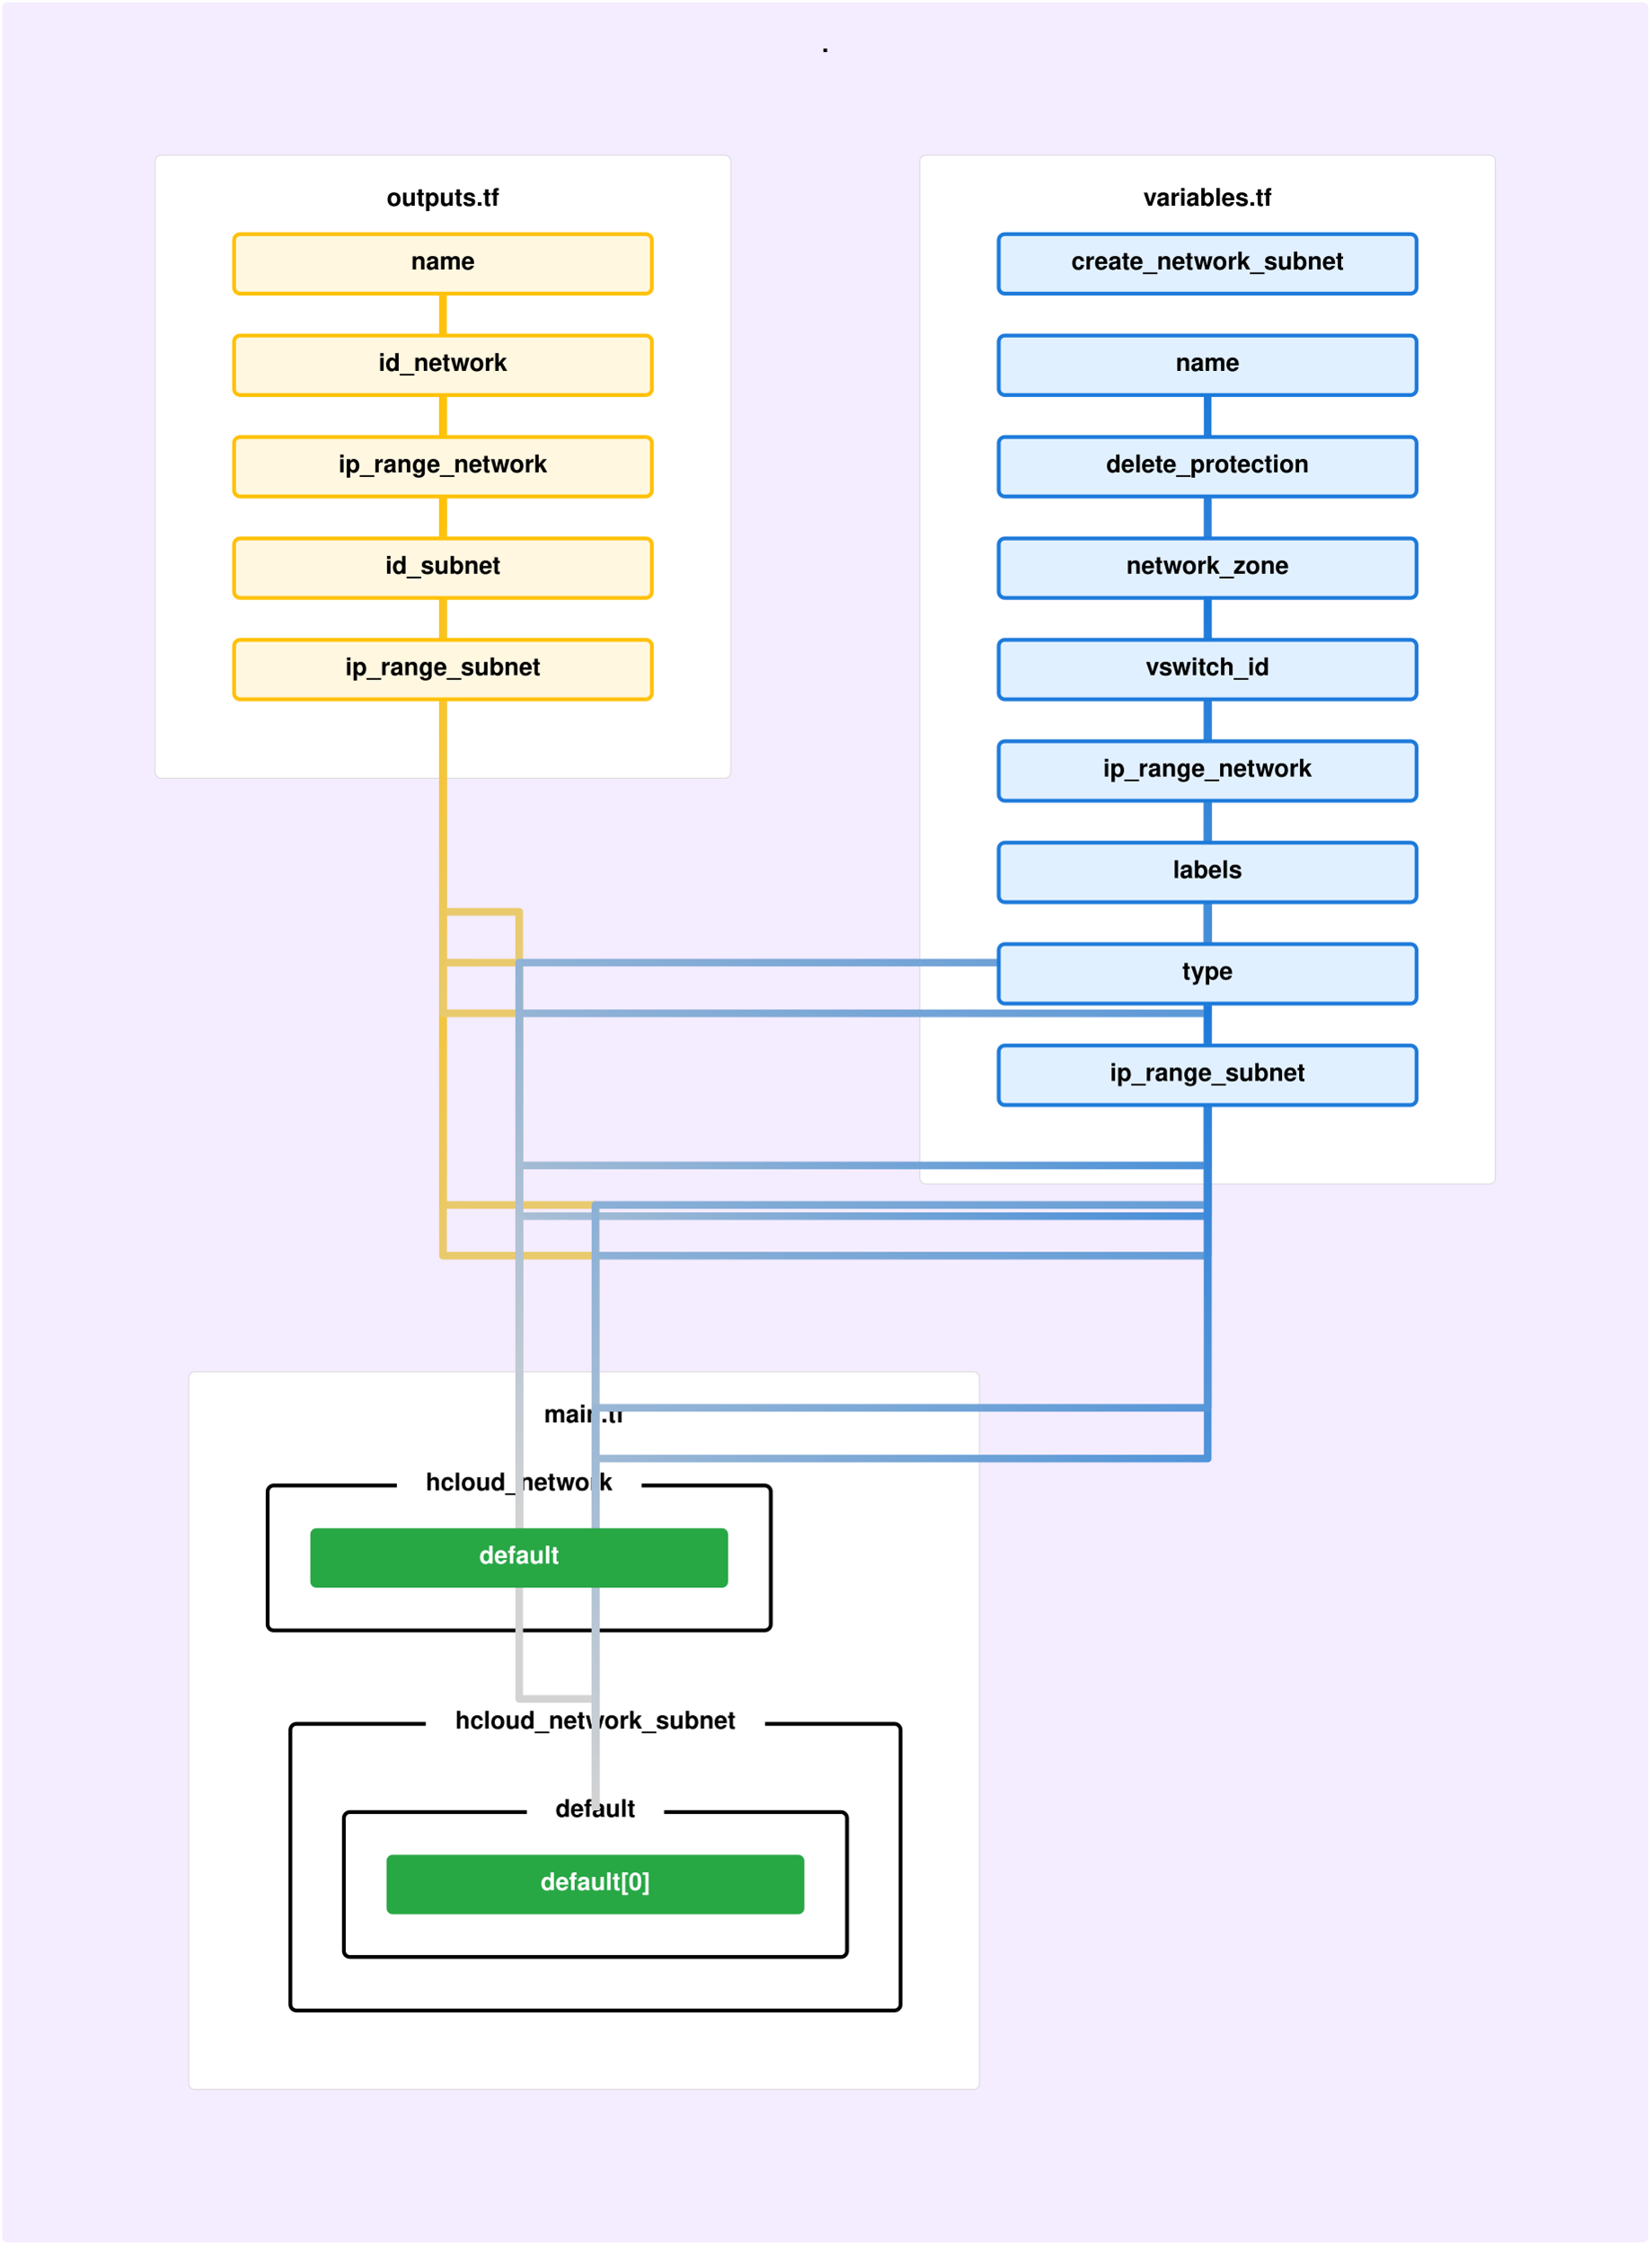
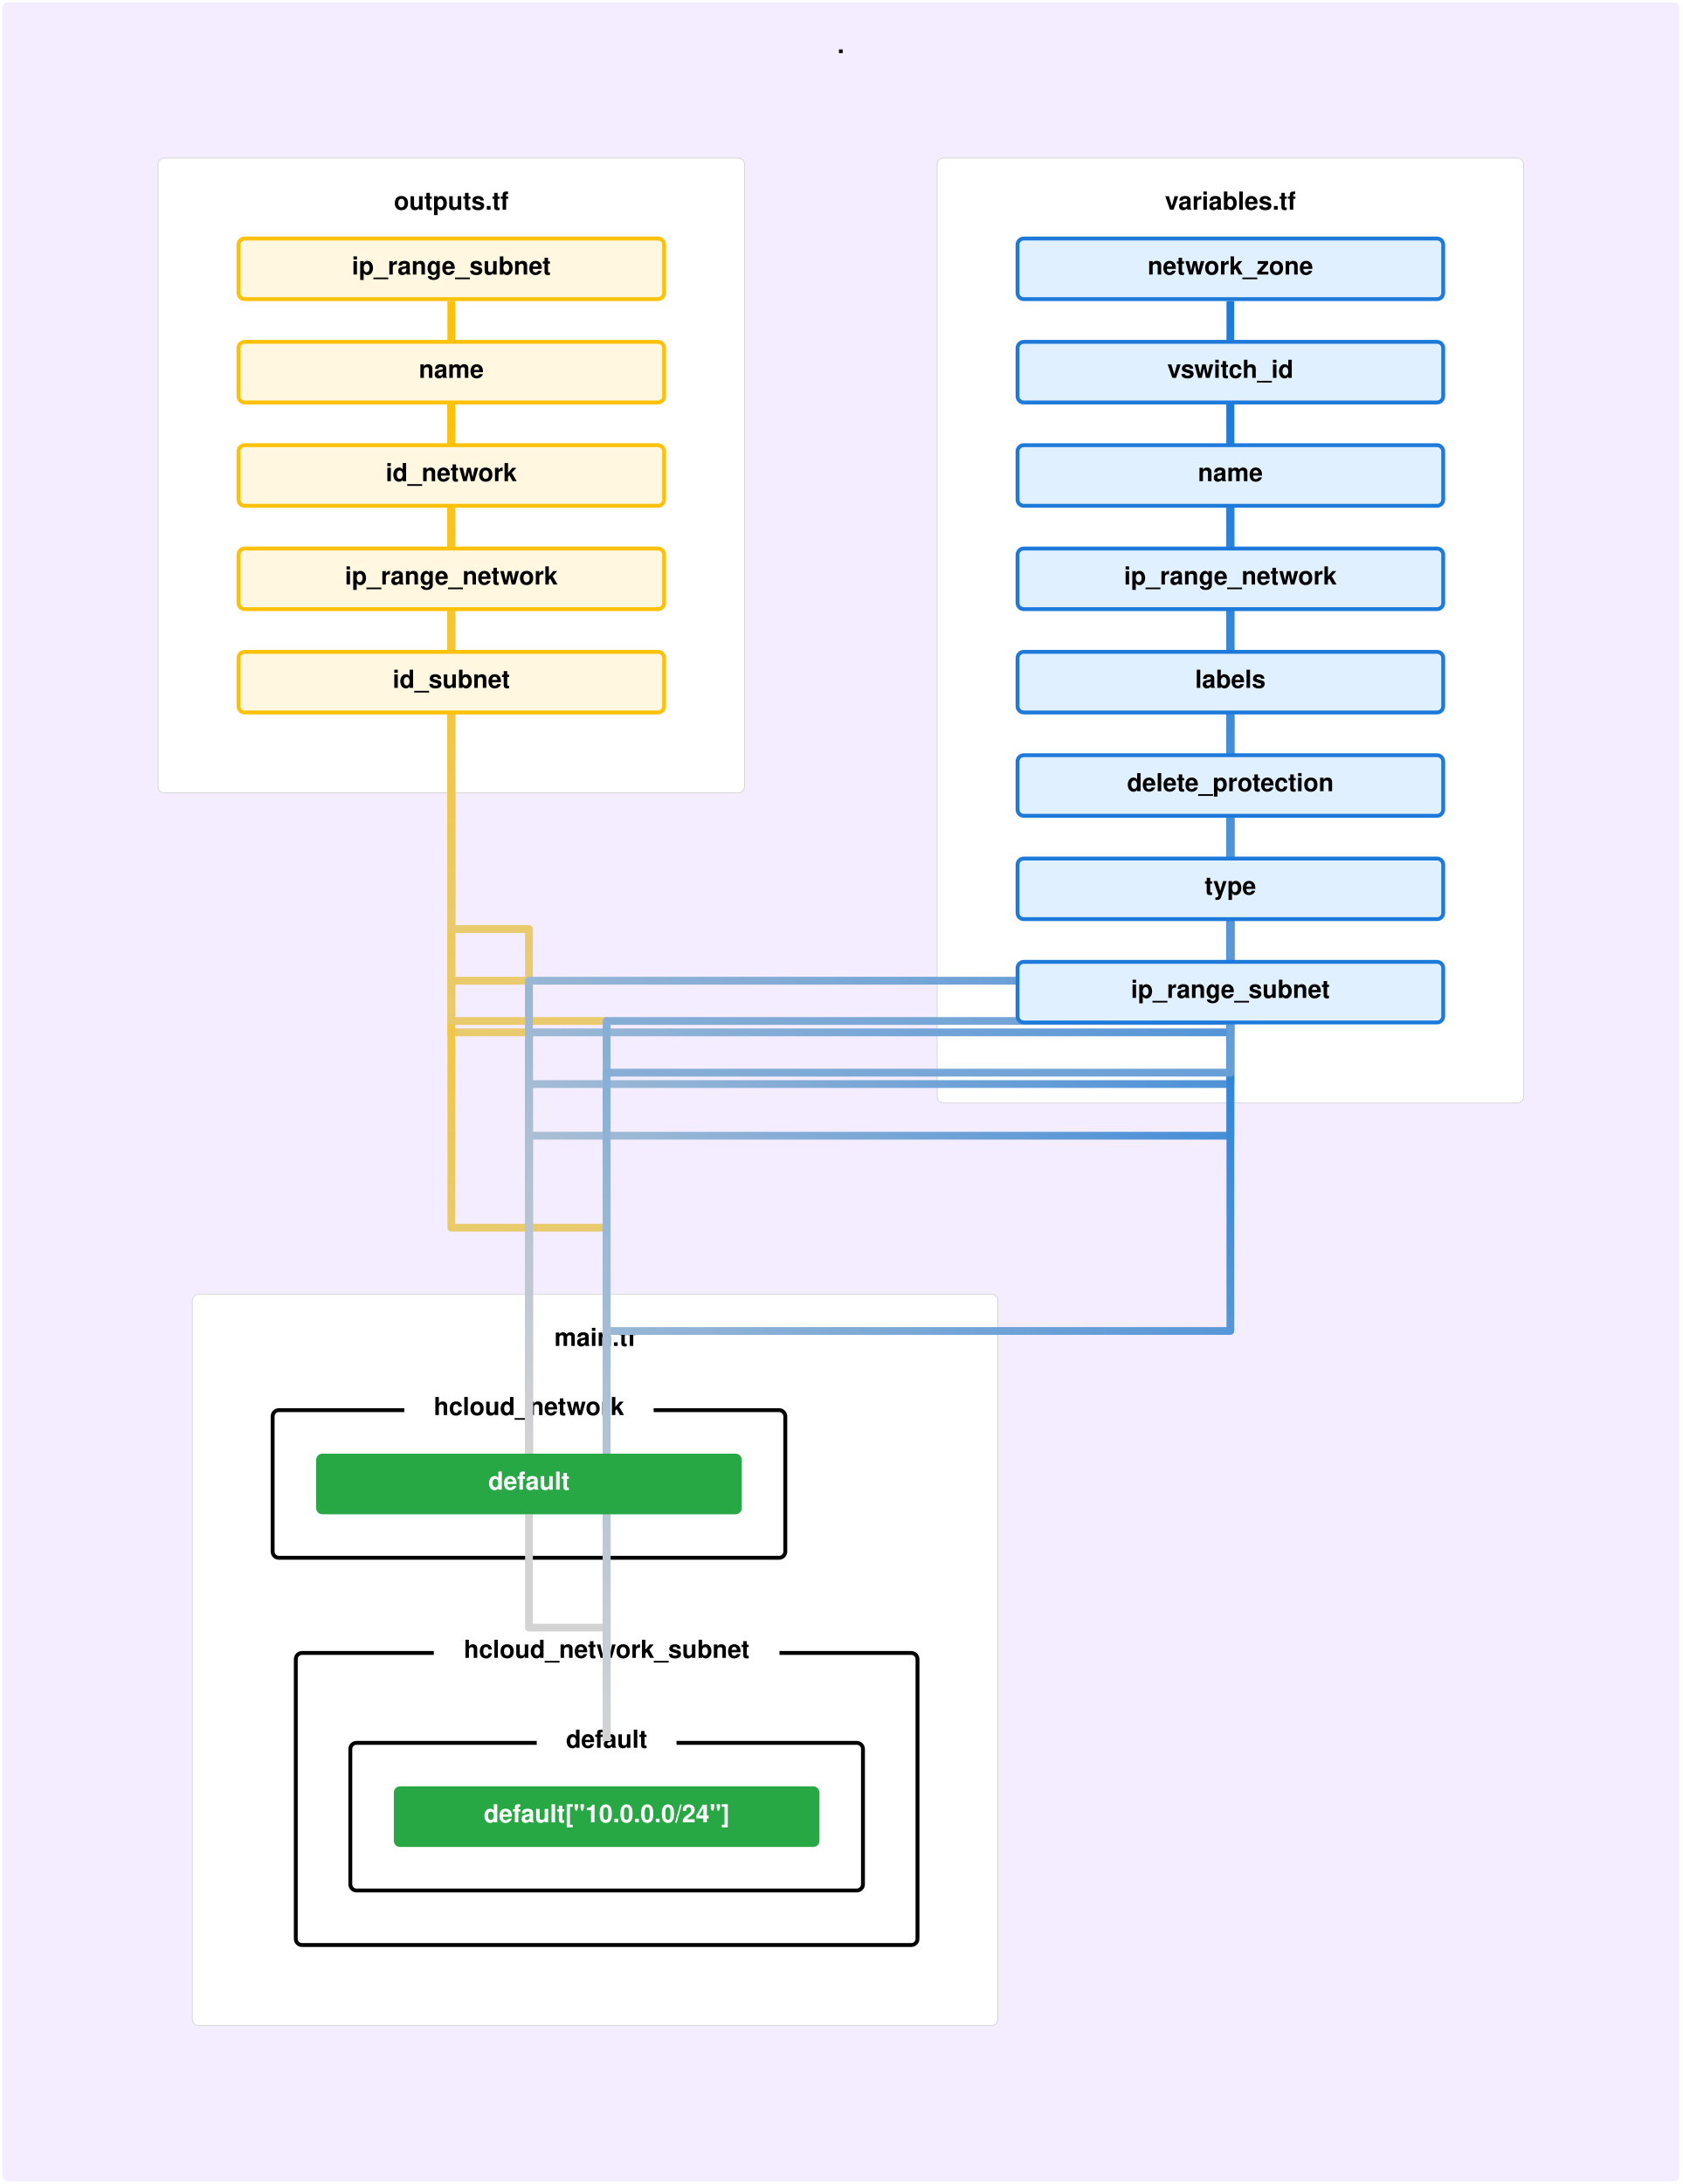
- <svg xmlns="http://www.w3.org/2000/svg" version="1.1" width="216.6" height="294.4">
+ <svg xmlns="http://www.w3.org/2000/svg" version="1.1" width="216.6" height="281.1">
  <defs>
-     <linearGradient id="SNTkONrxZTza" x1="300px" x2="500px" y1="740.5px" y2="2327.7px" gradientUnits="userSpaceOnUse">
+     <linearGradient id="mLSJMhkbdcww" x1="300px" x2="400px" y1="607.5px" y2="1825px" gradientUnits="userSpaceOnUse">
      <stop offset="0" stop-color="rgb(255,193,7)" stop-opacity="1" />
      <stop offset="1" stop-color="rgb(211,211,211)" stop-opacity="1" />
    </linearGradient>
-     <linearGradient id="pGBepCXPafhv" x1="300px" x2="500px" y1="873.5px" y2="2327.7px" gradientUnits="userSpaceOnUse">
+     <linearGradient id="oLOvmorlypgg" x1="300px" x2="400px" y1="740.5px" y2="1825px" gradientUnits="userSpaceOnUse">
      <stop offset="0" stop-color="rgb(255,193,7)" stop-opacity="1" />
      <stop offset="1" stop-color="rgb(211,211,211)" stop-opacity="1" />
    </linearGradient>
-     <linearGradient id="hGPIsWrfVboP" x1="300px" x2="400px" y1="341.5px" y2="1958px" gradientUnits="userSpaceOnUse">
+     <linearGradient id="DCPTMtdRTyLa" x1="300px" x2="500px" y1="873.5px" y2="2194.7px" gradientUnits="userSpaceOnUse">
      <stop offset="0" stop-color="rgb(255,193,7)" stop-opacity="1" />
      <stop offset="1" stop-color="rgb(211,211,211)" stop-opacity="1" />
    </linearGradient>
-     <linearGradient id="uFJiKRJTUOOb" x1="300px" x2="400px" y1="474.5px" y2="1958px" gradientUnits="userSpaceOnUse">
+     <linearGradient id="SlhpJakomhyT" x1="300px" x2="500px" y1="341.5px" y2="2194.7px" gradientUnits="userSpaceOnUse">
      <stop offset="0" stop-color="rgb(255,193,7)" stop-opacity="1" />
      <stop offset="1" stop-color="rgb(211,211,211)" stop-opacity="1" />
    </linearGradient>
-     <linearGradient id="PkBMQmIwsdoQ" x1="300px" x2="400px" y1="607.5px" y2="1958px" gradientUnits="userSpaceOnUse">
+     <linearGradient id="aTAQuDlPVEhk" x1="300px" x2="400px" y1="474.5px" y2="1825px" gradientUnits="userSpaceOnUse">
      <stop offset="0" stop-color="rgb(255,193,7)" stop-opacity="1" />
      <stop offset="1" stop-color="rgb(211,211,211)" stop-opacity="1" />
    </linearGradient>
-     <linearGradient id="QtwJTxoMdlAn" x1="400px" x2="1303px" y1="1958px" y2="607.5px" gradientUnits="userSpaceOnUse">
+     <linearGradient id="TArkNrLTQCve" x1="400px" x2="1303px" y1="1825px" y2="1006.5px" gradientUnits="userSpaceOnUse">
      <stop offset="0" stop-color="rgb(211,211,211)" stop-opacity="1" />
      <stop offset="1" stop-color="rgb(29,122,218)" stop-opacity="1" />
    </linearGradient>
-     <linearGradient id="eupyclbakTRv" x1="400px" x2="1303px" y1="1958px" y2="1006.5px" gradientUnits="userSpaceOnUse">
+     <linearGradient id="HifPALJJitJl" x1="400px" x2="1303px" y1="1825px" y2="740.5px" gradientUnits="userSpaceOnUse">
      <stop offset="0" stop-color="rgb(211,211,211)" stop-opacity="1" />
      <stop offset="1" stop-color="rgb(29,122,218)" stop-opacity="1" />
    </linearGradient>
-     <linearGradient id="ZavcFOKKnSyb" x1="400px" x2="1303px" y1="1958px" y2="1139.5px" gradientUnits="userSpaceOnUse">
+     <linearGradient id="FqiacoOyGEgO" x1="400px" x2="1303px" y1="1825px" y2="873.5px" gradientUnits="userSpaceOnUse">
      <stop offset="0" stop-color="rgb(211,211,211)" stop-opacity="1" />
      <stop offset="1" stop-color="rgb(29,122,218)" stop-opacity="1" />
    </linearGradient>
-     <linearGradient id="NymRGMsNdSao" x1="400px" x2="1303px" y1="1958px" y2="474.5px" gradientUnits="userSpaceOnUse">
+     <linearGradient id="zGnFKEWitfxO" x1="400px" x2="1303px" y1="1825px" y2="607.5px" gradientUnits="userSpaceOnUse">
      <stop offset="0" stop-color="rgb(211,211,211)" stop-opacity="1" />
      <stop offset="1" stop-color="rgb(29,122,218)" stop-opacity="1" />
    </linearGradient>
-     <linearGradient id="npWQyzTMkROI" x1="500px" x2="1303px" y1="2327.7px" y2="873.5px" gradientUnits="userSpaceOnUse">
+     <linearGradient id="PTKFMFfWzgGS" x1="500px" x2="400px" y1="2194.7px" y2="1903px" gradientUnits="userSpaceOnUse">
+       <stop offset="0" stop-color="rgb(211,211,211)" stop-opacity="1" />
+       <stop offset="1" stop-color="rgb(211,211,211)" stop-opacity="1" />
+     </linearGradient>
+     <linearGradient id="XldUchdNlqhq" x1="500px" x2="1303px" y1="2194.7px" y2="341.5px" gradientUnits="userSpaceOnUse">
      <stop offset="0" stop-color="rgb(211,211,211)" stop-opacity="1" />
      <stop offset="1" stop-color="rgb(29,122,218)" stop-opacity="1" />
    </linearGradient>
-     <linearGradient id="fhLwdqGuTMWm" x1="500px" x2="1303px" y1="2327.7px" y2="1405.5px" gradientUnits="userSpaceOnUse">
+     <linearGradient id="tZHZxODAiRzR" x1="500px" x2="1303px" y1="2194.7px" y2="1139.5px" gradientUnits="userSpaceOnUse">
      <stop offset="0" stop-color="rgb(211,211,211)" stop-opacity="1" />
      <stop offset="1" stop-color="rgb(29,122,218)" stop-opacity="1" />
    </linearGradient>
-     <linearGradient id="qaQkkkwvPyhw" x1="500px" x2="400px" y1="2327.7px" y2="2036px" gradientUnits="userSpaceOnUse">
-       <stop offset="0" stop-color="rgb(211,211,211)" stop-opacity="1" />
-       <stop offset="1" stop-color="rgb(211,211,211)" stop-opacity="1" />
-     </linearGradient>
-     <linearGradient id="CPwlcBTUgDGf" x1="500px" x2="1303px" y1="2327.7px" y2="740.5px" gradientUnits="userSpaceOnUse">
-       <stop offset="0" stop-color="rgb(211,211,211)" stop-opacity="1" />
-       <stop offset="1" stop-color="rgb(29,122,218)" stop-opacity="1" />
-     </linearGradient>
-     <linearGradient id="AiSKhnGxgzor" x1="500px" x2="1303px" y1="2327.7px" y2="1272.5px" gradientUnits="userSpaceOnUse">
+     <linearGradient id="iIOLmnulQWNK" x1="500px" x2="1303px" y1="2194.7px" y2="474.5px" gradientUnits="userSpaceOnUse">
      <stop offset="0" stop-color="rgb(211,211,211)" stop-opacity="1" />
      <stop offset="1" stop-color="rgb(29,122,218)" stop-opacity="1" />
    </linearGradient>
  </defs>
  <g transform="translate(28.1,4.6) scale(0.1,0.1)">
-     <path fill="rgb(244,236,255)" stroke="rgb(255,255,255)" paint-order="fill stroke markers" d=" M 801.5 -44 L 1874 -44 L 1874 -44 A 8 8 0 0 1 1882 -36 L 1882 2887.4 L 1882 2887.4 A 8 8 0 0 1 1874 2895.4 L -271 2895.4 L -271 2895.4 A 8 8 0 0 1 -279 2887.4 L -279 -36 L -279 -36 A 8 8 0 0 1 -271 -44 L 801.5 -44 Z" fill-opacity="1" stroke-opacity="1" stroke-miterlimit="10" stroke-width="2" />
+     <path fill="rgb(244,236,255)" stroke="rgb(255,255,255)" paint-order="fill stroke markers" d=" M 801.5 -44 L 1874 -44 L 1874 -44 A 8 8 0 0 1 1882 -36 L 1882 2754.4 L 1882 2754.4 A 8 8 0 0 1 1874 2762.4 L -271 2762.4 L -271 2762.4 A 8 8 0 0 1 -279 2754.4 L -279 -36 L -279 -36 A 8 8 0 0 1 -271 -44 L 801.5 -44 Z" fill-opacity="1" stroke-opacity="1" stroke-miterlimit="10" stroke-width="2" />
    <text fill="rgb(0,0,0)" stroke="none" font-family="Avenir, Helvetica, Arial, sans-serif" font-size="32px" font-style="normal" font-weight="bold" text-decoration="normal" x="801.5" y="31" text-anchor="middle" dominant-baseline="text-after-edge" fill-opacity="1">.</text>
    <path fill="rgb(255,255,255)" stroke="rgb(211,211,211)" paint-order="fill stroke markers" d=" M 300 157.5 L 669.5 157.5 L 669.5 157.5 A 8 8 0 0 1 677.5 165.5 L 677.5 966.5 L 677.5 966.5 A 8 8 0 0 1 669.5 974.5 L -69.5 974.5 L -69.5 974.5 A 8 8 0 0 1 -77.5 966.5 L -77.5 165.5 L -77.5 165.5 A 8 8 0 0 1 -69.5 157.5 L 300 157.5 Z" fill-opacity="1" stroke-opacity="1" stroke-miterlimit="10" />
    <text fill="rgb(0,0,0)" stroke="none" font-family="Avenir, Helvetica, Arial, sans-serif" font-size="32px" font-style="normal" font-weight="bold" text-decoration="normal" x="300" y="232.5" text-anchor="middle" dominant-baseline="text-after-edge" fill-opacity="1">outputs.tf</text>
-     <path fill="rgb(255,255,255)" stroke="rgb(211,211,211)" paint-order="fill stroke markers" d=" M 1303 157.5 L 1672.5 157.5 L 1672.5 157.5 A 8 8 0 0 1 1680.5 165.5 L 1680.5 1498.5 L 1680.5 1498.5 A 8 8 0 0 1 1672.5 1506.5 L 933.5 1506.5 L 933.5 1506.5 A 8 8 0 0 1 925.5 1498.5 L 925.5 165.5 L 925.5 165.5 A 8 8 0 0 1 933.5 157.5 L 1303 157.5 Z" fill-opacity="1" stroke-opacity="1" stroke-miterlimit="10" />
+     <path fill="rgb(255,255,255)" stroke="rgb(211,211,211)" paint-order="fill stroke markers" d=" M 1303 157.5 L 1672.5 157.5 L 1672.5 157.5 A 8 8 0 0 1 1680.5 165.5 L 1680.5 1365.5 L 1680.5 1365.5 A 8 8 0 0 1 1672.5 1373.5 L 933.5 1373.5 L 933.5 1373.5 A 8 8 0 0 1 925.5 1365.5 L 925.5 165.5 L 925.5 165.5 A 8 8 0 0 1 933.5 157.5 L 1303 157.5 Z" fill-opacity="1" stroke-opacity="1" stroke-miterlimit="10" />
    <text fill="rgb(0,0,0)" stroke="none" font-family="Avenir, Helvetica, Arial, sans-serif" font-size="32px" font-style="normal" font-weight="bold" text-decoration="normal" x="1303" y="232.5" text-anchor="middle" dominant-baseline="text-after-edge" fill-opacity="1">variables.tf</text>
-     <path fill="rgb(255,255,255)" stroke="rgb(211,211,211)" paint-order="fill stroke markers" d=" M 485.1 1753 L 995.7 1753 L 995.7 1753 A 8 8 0 0 1 1003.7 1761 L 1003.7 2685.9 L 1003.7 2685.9 A 8 8 0 0 1 995.7 2693.9 L -25.5 2693.9 L -25.5 2693.9 A 8 8 0 0 1 -33.5 2685.9 L -33.5 1761 L -33.5 1761 A 8 8 0 0 1 -25.5 1753 L 485.1 1753 Z" fill-opacity="1" stroke-opacity="1" stroke-miterlimit="10" />
-     <text fill="rgb(0,0,0)" stroke="none" font-family="Avenir, Helvetica, Arial, sans-serif" font-size="32px" font-style="normal" font-weight="bold" text-decoration="normal" x="485.1" y="1828" text-anchor="middle" dominant-baseline="text-after-edge" fill-opacity="1">main.tf</text>
-     <path fill="rgb(255,255,255)" stroke="rgb(0,0,0)" paint-order="fill stroke markers" d=" M 400 1902 L 722 1902 L 722 1902 A 8 8 0 0 1 730 1910 L 730 2084 L 730 2084 A 8 8 0 0 1 722 2092 L 78 2092 L 78 2092 A 8 8 0 0 1 70 2084 L 70 1910 L 70 1910 A 8 8 0 0 1 78 1902 L 400 1902 Z" fill-opacity="1" stroke-opacity="1" stroke-miterlimit="10" stroke-width="5" />
-     <rect fill="rgb(255,255,255)" stroke="none" x="239.5" y="1853" width="321" height="96" fill-opacity="1" />
-     <text fill="rgb(0,0,0)" stroke="none" font-family="Avenir, Helvetica, Arial, sans-serif" font-size="32px" font-style="normal" font-weight="bold" text-decoration="normal" x="400" y="1917" text-anchor="middle" dominant-baseline="text-after-edge" fill-opacity="1">hcloud_network</text>
-     <path fill="rgb(255,255,255)" stroke="rgb(0,0,0)" paint-order="fill stroke markers" d=" M 500 2214.5 L 892.2 2214.5 L 892.2 2214.5 A 8 8 0 0 1 900.2 2222.5 L 900.2 2582.4 L 900.2 2582.4 A 8 8 0 0 1 892.2 2590.4 L 107.8 2590.4 L 107.8 2590.4 A 8 8 0 0 1 99.8 2582.4 L 99.8 2222.5 L 99.8 2222.5 A 8 8 0 0 1 107.8 2214.5 L 500 2214.5 Z" fill-opacity="1" stroke-opacity="1" stroke-miterlimit="10" stroke-width="5" />
-     <rect fill="rgb(255,255,255)" stroke="none" x="277.5" y="2165.5" width="445" height="96" fill-opacity="1" />
-     <text fill="rgb(0,0,0)" stroke="none" font-family="Avenir, Helvetica, Arial, sans-serif" font-size="32px" font-style="normal" font-weight="bold" text-decoration="normal" x="500" y="2229.5" text-anchor="middle" dominant-baseline="text-after-edge" fill-opacity="1">hcloud_network_subnet</text>
-     <path fill="rgb(255,255,255)" stroke="rgb(0,0,0)" paint-order="fill stroke markers" d=" M 500 2330.2 L 822 2330.2 L 822 2330.2 A 8 8 0 0 1 830 2338.2 L 830 2512.2 L 830 2512.2 A 8 8 0 0 1 822 2520.2 L 178 2520.2 L 178 2520.2 A 8 8 0 0 1 170 2512.2 L 170 2338.2 L 170 2338.2 A 8 8 0 0 1 178 2330.2 L 500 2330.2 Z" fill-opacity="1" stroke-opacity="1" stroke-miterlimit="10" stroke-width="5" />
-     <rect fill="rgb(255,255,255)" stroke="none" x="410" y="2281.2" width="180" height="96" fill-opacity="1" />
-     <text fill="rgb(0,0,0)" stroke="none" font-family="Avenir, Helvetica, Arial, sans-serif" font-size="32px" font-style="normal" font-weight="bold" text-decoration="normal" x="500" y="2345.2" text-anchor="middle" dominant-baseline="text-after-edge" fill-opacity="1">default</text>
-     <path fill="none" stroke="url(#SNTkONrxZTza)" paint-order="fill stroke markers" d=" M 300 740.5 L 300 1534.1 L 500 1534.1 L 500 2327.7" stroke-linejoin="round" stroke-miterlimit="10" stroke-width="10" />
-     <path fill="none" stroke="url(#pGBepCXPafhv)" paint-order="fill stroke markers" d=" M 300 873.5 L 300 1600.6 L 500 1600.6 L 500 2327.7" stroke-linejoin="round" stroke-miterlimit="10" stroke-width="10" />
-     <path fill="none" stroke="url(#hGPIsWrfVboP)" paint-order="fill stroke markers" d=" M 300 341.5 L 300 1149.75 L 400 1149.75 L 400 1958" stroke-linejoin="round" stroke-miterlimit="10" stroke-width="10" />
-     <path fill="none" stroke="url(#uFJiKRJTUOOb)" paint-order="fill stroke markers" d=" M 300 474.5 L 300 1216.25 L 400 1216.25 L 400 1958" stroke-linejoin="round" stroke-miterlimit="10" stroke-width="10" />
-     <path fill="none" stroke="url(#PkBMQmIwsdoQ)" paint-order="fill stroke markers" d=" M 300 607.5 L 300 1282.75 L 400 1282.75 L 400 1958" stroke-linejoin="round" stroke-miterlimit="10" stroke-width="10" />
-     <path fill="none" stroke="url(#QtwJTxoMdlAn)" paint-order="fill stroke markers" d=" M 400 1958 L 400 1282.75 L 1303 1282.75 L 1303 607.5" stroke-linejoin="round" stroke-miterlimit="10" stroke-width="10" />
-     <path fill="none" stroke="url(#eupyclbakTRv)" paint-order="fill stroke markers" d=" M 400 1958 L 400 1482.25 L 1303 1482.25 L 1303 1006.5" stroke-linejoin="round" stroke-miterlimit="10" stroke-width="10" />
-     <path fill="none" stroke="url(#ZavcFOKKnSyb)" paint-order="fill stroke markers" d=" M 400 1958 L 400 1548.75 L 1303 1548.75 L 1303 1139.5" stroke-linejoin="round" stroke-miterlimit="10" stroke-width="10" />
-     <path fill="none" stroke="url(#NymRGMsNdSao)" paint-order="fill stroke markers" d=" M 400 1958 L 400 1216.25 L 1303 1216.25 L 1303 474.5" stroke-linejoin="round" stroke-miterlimit="10" stroke-width="10" />
-     <path fill="none" stroke="url(#npWQyzTMkROI)" paint-order="fill stroke markers" d=" M 500 2327.7 L 500 1600.6 L 1303 1600.6 L 1303 873.5" stroke-linejoin="round" stroke-miterlimit="10" stroke-width="10" />
-     <path fill="none" stroke="url(#fhLwdqGuTMWm)" paint-order="fill stroke markers" d=" M 500 2327.7 L 500 1866.6 L 1303 1866.6 L 1303 1405.5" stroke-linejoin="round" stroke-miterlimit="10" stroke-width="10" />
-     <path fill="none" stroke="url(#qaQkkkwvPyhw)" paint-order="fill stroke markers" d=" M 500 2327.7 L 500 2181.85 L 400 2181.85 L 400 2036" stroke-linejoin="round" stroke-miterlimit="10" stroke-width="10" />
-     <path fill="none" stroke="url(#CPwlcBTUgDGf)" paint-order="fill stroke markers" d=" M 500 2327.7 L 500 1534.1 L 1303 1534.1 L 1303 740.5" stroke-linejoin="round" stroke-miterlimit="10" stroke-width="10" />
-     <path fill="none" stroke="url(#AiSKhnGxgzor)" paint-order="fill stroke markers" d=" M 500 2327.7 L 500 1800.1 L 1303 1800.1 L 1303 1272.5" stroke-linejoin="round" stroke-miterlimit="10" stroke-width="10" />
+     <path fill="rgb(255,255,255)" stroke="rgb(211,211,211)" paint-order="fill stroke markers" d=" M 485.1 1620 L 995.7 1620 L 995.7 1620 A 8 8 0 0 1 1003.7 1628 L 1003.7 2552.9 L 1003.7 2552.9 A 8 8 0 0 1 995.7 2560.9 L -25.5 2560.9 L -25.5 2560.9 A 8 8 0 0 1 -33.5 2552.9 L -33.5 1628 L -33.5 1628 A 8 8 0 0 1 -25.5 1620 L 485.1 1620 Z" fill-opacity="1" stroke-opacity="1" stroke-miterlimit="10" />
+     <text fill="rgb(0,0,0)" stroke="none" font-family="Avenir, Helvetica, Arial, sans-serif" font-size="32px" font-style="normal" font-weight="bold" text-decoration="normal" x="485.1" y="1695" text-anchor="middle" dominant-baseline="text-after-edge" fill-opacity="1">main.tf</text>
+     <path fill="rgb(255,255,255)" stroke="rgb(0,0,0)" paint-order="fill stroke markers" d=" M 400 1769 L 722 1769 L 722 1769 A 8 8 0 0 1 730 1777 L 730 1951 L 730 1951 A 8 8 0 0 1 722 1959 L 78 1959 L 78 1959 A 8 8 0 0 1 70 1951 L 70 1777 L 70 1777 A 8 8 0 0 1 78 1769 L 400 1769 Z" fill-opacity="1" stroke-opacity="1" stroke-miterlimit="10" stroke-width="5" />
+     <rect fill="rgb(255,255,255)" stroke="none" x="239.5" y="1720" width="321" height="96" fill-opacity="1" />
+     <text fill="rgb(0,0,0)" stroke="none" font-family="Avenir, Helvetica, Arial, sans-serif" font-size="32px" font-style="normal" font-weight="bold" text-decoration="normal" x="400" y="1784" text-anchor="middle" dominant-baseline="text-after-edge" fill-opacity="1">hcloud_network</text>
+     <path fill="rgb(255,255,255)" stroke="rgb(0,0,0)" paint-order="fill stroke markers" d=" M 500 2081.5 L 892.2 2081.5 L 892.2 2081.5 A 8 8 0 0 1 900.2 2089.5 L 900.2 2449.4 L 900.2 2449.4 A 8 8 0 0 1 892.2 2457.4 L 107.8 2457.4 L 107.8 2457.4 A 8 8 0 0 1 99.8 2449.4 L 99.8 2089.5 L 99.8 2089.5 A 8 8 0 0 1 107.8 2081.5 L 500 2081.5 Z" fill-opacity="1" stroke-opacity="1" stroke-miterlimit="10" stroke-width="5" />
+     <rect fill="rgb(255,255,255)" stroke="none" x="277.5" y="2032.5" width="445" height="96" fill-opacity="1" />
+     <text fill="rgb(0,0,0)" stroke="none" font-family="Avenir, Helvetica, Arial, sans-serif" font-size="32px" font-style="normal" font-weight="bold" text-decoration="normal" x="500" y="2096.5" text-anchor="middle" dominant-baseline="text-after-edge" fill-opacity="1">hcloud_network_subnet</text>
+     <path fill="rgb(255,255,255)" stroke="rgb(0,0,0)" paint-order="fill stroke markers" d=" M 500 2197.2 L 822 2197.2 L 822 2197.2 A 8 8 0 0 1 830 2205.2 L 830 2379.2 L 830 2379.2 A 8 8 0 0 1 822 2387.2 L 178 2387.2 L 178 2387.2 A 8 8 0 0 1 170 2379.2 L 170 2205.2 L 170 2205.2 A 8 8 0 0 1 178 2197.2 L 500 2197.2 Z" fill-opacity="1" stroke-opacity="1" stroke-miterlimit="10" stroke-width="5" />
+     <rect fill="rgb(255,255,255)" stroke="none" x="410" y="2148.2" width="180" height="96" fill-opacity="1" />
+     <text fill="rgb(0,0,0)" stroke="none" font-family="Avenir, Helvetica, Arial, sans-serif" font-size="32px" font-style="normal" font-weight="bold" text-decoration="normal" x="500" y="2212.2" text-anchor="middle" dominant-baseline="text-after-edge" fill-opacity="1">default</text>
+     <path fill="none" stroke="url(#mLSJMhkbdcww)" paint-order="fill stroke markers" d=" M 300 607.5 L 300 1216.25 L 400 1216.25 L 400 1825" stroke-linejoin="round" stroke-miterlimit="10" stroke-width="10" />
+     <path fill="none" stroke="url(#oLOvmorlypgg)" paint-order="fill stroke markers" d=" M 300 740.5 L 300 1282.75 L 400 1282.75 L 400 1825" stroke-linejoin="round" stroke-miterlimit="10" stroke-width="10" />
+     <path fill="none" stroke="url(#DCPTMtdRTyLa)" paint-order="fill stroke markers" d=" M 300 873.5 L 300 1534.1 L 500 1534.1 L 500 2194.7" stroke-linejoin="round" stroke-miterlimit="10" stroke-width="10" />
+     <path fill="none" stroke="url(#SlhpJakomhyT)" paint-order="fill stroke markers" d=" M 300 341.5 L 300 1268.1 L 500 1268.1 L 500 2194.7" stroke-linejoin="round" stroke-miterlimit="10" stroke-width="10" />
+     <path fill="none" stroke="url(#aTAQuDlPVEhk)" paint-order="fill stroke markers" d=" M 300 474.5 L 300 1149.75 L 400 1149.75 L 400 1825" stroke-linejoin="round" stroke-miterlimit="10" stroke-width="10" />
+     <path fill="none" stroke="url(#TArkNrLTQCve)" paint-order="fill stroke markers" d=" M 400 1825 L 400 1415.75 L 1303 1415.75 L 1303 1006.5" stroke-linejoin="round" stroke-miterlimit="10" stroke-width="10" />
+     <path fill="none" stroke="url(#HifPALJJitJl)" paint-order="fill stroke markers" d=" M 400 1825 L 400 1282.75 L 1303 1282.75 L 1303 740.5" stroke-linejoin="round" stroke-miterlimit="10" stroke-width="10" />
+     <path fill="none" stroke="url(#FqiacoOyGEgO)" paint-order="fill stroke markers" d=" M 400 1825 L 400 1349.25 L 1303 1349.25 L 1303 873.5" stroke-linejoin="round" stroke-miterlimit="10" stroke-width="10" />
+     <path fill="none" stroke="url(#zGnFKEWitfxO)" paint-order="fill stroke markers" d=" M 400 1825 L 400 1216.25 L 1303 1216.25 L 1303 607.5" stroke-linejoin="round" stroke-miterlimit="10" stroke-width="10" />
+     <path fill="none" stroke="url(#PTKFMFfWzgGS)" paint-order="fill stroke markers" d=" M 500 2194.7 L 500 2048.85 L 400 2048.85 L 400 1903" stroke-linejoin="round" stroke-miterlimit="10" stroke-width="10" />
+     <path fill="none" stroke="url(#XldUchdNlqhq)" paint-order="fill stroke markers" d=" M 500 2194.7 L 500 1268.1 L 1303 1268.1 L 1303 341.5" stroke-linejoin="round" stroke-miterlimit="10" stroke-width="10" />
+     <path fill="none" stroke="url(#tZHZxODAiRzR)" paint-order="fill stroke markers" d=" M 500 2194.7 L 500 1667.1 L 1303 1667.1 L 1303 1139.5" stroke-linejoin="round" stroke-miterlimit="10" stroke-width="10" />
+     <path fill="none" stroke="url(#iIOLmnulQWNK)" paint-order="fill stroke markers" d=" M 500 2194.7 L 500 1334.6 L 1303 1334.6 L 1303 474.5" stroke-linejoin="round" stroke-miterlimit="10" stroke-width="10" />
    <path fill="rgb(255,247,224)" stroke="rgb(255,193,7)" paint-order="fill stroke markers" d=" M 300 261 L 566 261 L 566 261 A 8 8 0 0 1 574 269 L 574 331 L 574 331 A 8 8 0 0 1 566 339 L 34 339 L 34 339 A 8 8 0 0 1 26 331 L 26 269 L 26 269 A 8 8 0 0 1 34 261 L 300 261 Z" fill-opacity="1" stroke-opacity="1" stroke-miterlimit="10" stroke-width="5" />
-     <text fill="rgb(0,0,0)" stroke="none" font-family="Avenir, Helvetica, Arial, sans-serif" font-size="32px" font-style="normal" font-weight="bold" text-decoration="normal" x="300" y="316" text-anchor="middle" dominant-baseline="text-after-edge" fill-opacity="1">name</text>
+     <text fill="rgb(0,0,0)" stroke="none" font-family="Avenir, Helvetica, Arial, sans-serif" font-size="32px" font-style="normal" font-weight="bold" text-decoration="normal" x="300" y="316" text-anchor="middle" dominant-baseline="text-after-edge" fill-opacity="1">ip_range_subnet</text>
    <path fill="rgb(255,247,224)" stroke="rgb(255,193,7)" paint-order="fill stroke markers" d=" M 300 394 L 566 394 L 566 394 A 8 8 0 0 1 574 402 L 574 464 L 574 464 A 8 8 0 0 1 566 472 L 34 472 L 34 472 A 8 8 0 0 1 26 464 L 26 402 L 26 402 A 8 8 0 0 1 34 394 L 300 394 Z" fill-opacity="1" stroke-opacity="1" stroke-miterlimit="10" stroke-width="5" />
-     <text fill="rgb(0,0,0)" stroke="none" font-family="Avenir, Helvetica, Arial, sans-serif" font-size="32px" font-style="normal" font-weight="bold" text-decoration="normal" x="300" y="449" text-anchor="middle" dominant-baseline="text-after-edge" fill-opacity="1">id_network</text>
+     <text fill="rgb(0,0,0)" stroke="none" font-family="Avenir, Helvetica, Arial, sans-serif" font-size="32px" font-style="normal" font-weight="bold" text-decoration="normal" x="300" y="449" text-anchor="middle" dominant-baseline="text-after-edge" fill-opacity="1">name</text>
    <path fill="rgb(255,247,224)" stroke="rgb(255,193,7)" paint-order="fill stroke markers" d=" M 300 527 L 566 527 L 566 527 A 8 8 0 0 1 574 535 L 574 597 L 574 597 A 8 8 0 0 1 566 605 L 34 605 L 34 605 A 8 8 0 0 1 26 597 L 26 535 L 26 535 A 8 8 0 0 1 34 527 L 300 527 Z" fill-opacity="1" stroke-opacity="1" stroke-miterlimit="10" stroke-width="5" />
-     <text fill="rgb(0,0,0)" stroke="none" font-family="Avenir, Helvetica, Arial, sans-serif" font-size="32px" font-style="normal" font-weight="bold" text-decoration="normal" x="300" y="582" text-anchor="middle" dominant-baseline="text-after-edge" fill-opacity="1">ip_range_network</text>
+     <text fill="rgb(0,0,0)" stroke="none" font-family="Avenir, Helvetica, Arial, sans-serif" font-size="32px" font-style="normal" font-weight="bold" text-decoration="normal" x="300" y="582" text-anchor="middle" dominant-baseline="text-after-edge" fill-opacity="1">id_network</text>
    <path fill="rgb(255,247,224)" stroke="rgb(255,193,7)" paint-order="fill stroke markers" d=" M 300 660 L 566 660 L 566 660 A 8 8 0 0 1 574 668 L 574 730 L 574 730 A 8 8 0 0 1 566 738 L 34 738 L 34 738 A 8 8 0 0 1 26 730 L 26 668 L 26 668 A 8 8 0 0 1 34 660 L 300 660 Z" fill-opacity="1" stroke-opacity="1" stroke-miterlimit="10" stroke-width="5" />
-     <text fill="rgb(0,0,0)" stroke="none" font-family="Avenir, Helvetica, Arial, sans-serif" font-size="32px" font-style="normal" font-weight="bold" text-decoration="normal" x="300" y="715" text-anchor="middle" dominant-baseline="text-after-edge" fill-opacity="1">id_subnet</text>
+     <text fill="rgb(0,0,0)" stroke="none" font-family="Avenir, Helvetica, Arial, sans-serif" font-size="32px" font-style="normal" font-weight="bold" text-decoration="normal" x="300" y="715" text-anchor="middle" dominant-baseline="text-after-edge" fill-opacity="1">ip_range_network</text>
    <path fill="rgb(255,247,224)" stroke="rgb(255,193,7)" paint-order="fill stroke markers" d=" M 300 793 L 566 793 L 566 793 A 8 8 0 0 1 574 801 L 574 863 L 574 863 A 8 8 0 0 1 566 871 L 34 871 L 34 871 A 8 8 0 0 1 26 863 L 26 801 L 26 801 A 8 8 0 0 1 34 793 L 300 793 Z" fill-opacity="1" stroke-opacity="1" stroke-miterlimit="10" stroke-width="5" />
-     <text fill="rgb(0,0,0)" stroke="none" font-family="Avenir, Helvetica, Arial, sans-serif" font-size="32px" font-style="normal" font-weight="bold" text-decoration="normal" x="300" y="848" text-anchor="middle" dominant-baseline="text-after-edge" fill-opacity="1">ip_range_subnet</text>
+     <text fill="rgb(0,0,0)" stroke="none" font-family="Avenir, Helvetica, Arial, sans-serif" font-size="32px" font-style="normal" font-weight="bold" text-decoration="normal" x="300" y="848" text-anchor="middle" dominant-baseline="text-after-edge" fill-opacity="1">id_subnet</text>
    <path fill="rgb(225,240,255)" stroke="rgb(29,122,218)" paint-order="fill stroke markers" d=" M 1303 261 L 1569 261 L 1569 261 A 8 8 0 0 1 1577 269 L 1577 331 L 1577 331 A 8 8 0 0 1 1569 339 L 1037 339 L 1037 339 A 8 8 0 0 1 1029 331 L 1029 269 L 1029 269 A 8 8 0 0 1 1037 261 L 1303 261 Z" fill-opacity="1" stroke-opacity="1" stroke-miterlimit="10" stroke-width="5" />
-     <text fill="rgb(0,0,0)" stroke="none" font-family="Avenir, Helvetica, Arial, sans-serif" font-size="32px" font-style="normal" font-weight="bold" text-decoration="normal" x="1303" y="316" text-anchor="middle" dominant-baseline="text-after-edge" fill-opacity="1">create_network_subnet</text>
+     <text fill="rgb(0,0,0)" stroke="none" font-family="Avenir, Helvetica, Arial, sans-serif" font-size="32px" font-style="normal" font-weight="bold" text-decoration="normal" x="1303" y="316" text-anchor="middle" dominant-baseline="text-after-edge" fill-opacity="1">network_zone</text>
    <path fill="rgb(225,240,255)" stroke="rgb(29,122,218)" paint-order="fill stroke markers" d=" M 1303 394 L 1569 394 L 1569 394 A 8 8 0 0 1 1577 402 L 1577 464 L 1577 464 A 8 8 0 0 1 1569 472 L 1037 472 L 1037 472 A 8 8 0 0 1 1029 464 L 1029 402 L 1029 402 A 8 8 0 0 1 1037 394 L 1303 394 Z" fill-opacity="1" stroke-opacity="1" stroke-miterlimit="10" stroke-width="5" />
-     <text fill="rgb(0,0,0)" stroke="none" font-family="Avenir, Helvetica, Arial, sans-serif" font-size="32px" font-style="normal" font-weight="bold" text-decoration="normal" x="1303" y="449" text-anchor="middle" dominant-baseline="text-after-edge" fill-opacity="1">name</text>
+     <text fill="rgb(0,0,0)" stroke="none" font-family="Avenir, Helvetica, Arial, sans-serif" font-size="32px" font-style="normal" font-weight="bold" text-decoration="normal" x="1303" y="449" text-anchor="middle" dominant-baseline="text-after-edge" fill-opacity="1">vswitch_id</text>
    <path fill="rgb(225,240,255)" stroke="rgb(29,122,218)" paint-order="fill stroke markers" d=" M 1303 527 L 1569 527 L 1569 527 A 8 8 0 0 1 1577 535 L 1577 597 L 1577 597 A 8 8 0 0 1 1569 605 L 1037 605 L 1037 605 A 8 8 0 0 1 1029 597 L 1029 535 L 1029 535 A 8 8 0 0 1 1037 527 L 1303 527 Z" fill-opacity="1" stroke-opacity="1" stroke-miterlimit="10" stroke-width="5" />
-     <text fill="rgb(0,0,0)" stroke="none" font-family="Avenir, Helvetica, Arial, sans-serif" font-size="32px" font-style="normal" font-weight="bold" text-decoration="normal" x="1303" y="582" text-anchor="middle" dominant-baseline="text-after-edge" fill-opacity="1">delete_protection</text>
+     <text fill="rgb(0,0,0)" stroke="none" font-family="Avenir, Helvetica, Arial, sans-serif" font-size="32px" font-style="normal" font-weight="bold" text-decoration="normal" x="1303" y="582" text-anchor="middle" dominant-baseline="text-after-edge" fill-opacity="1">name</text>
    <path fill="rgb(225,240,255)" stroke="rgb(29,122,218)" paint-order="fill stroke markers" d=" M 1303 660 L 1569 660 L 1569 660 A 8 8 0 0 1 1577 668 L 1577 730 L 1577 730 A 8 8 0 0 1 1569 738 L 1037 738 L 1037 738 A 8 8 0 0 1 1029 730 L 1029 668 L 1029 668 A 8 8 0 0 1 1037 660 L 1303 660 Z" fill-opacity="1" stroke-opacity="1" stroke-miterlimit="10" stroke-width="5" />
-     <text fill="rgb(0,0,0)" stroke="none" font-family="Avenir, Helvetica, Arial, sans-serif" font-size="32px" font-style="normal" font-weight="bold" text-decoration="normal" x="1303" y="715" text-anchor="middle" dominant-baseline="text-after-edge" fill-opacity="1">network_zone</text>
+     <text fill="rgb(0,0,0)" stroke="none" font-family="Avenir, Helvetica, Arial, sans-serif" font-size="32px" font-style="normal" font-weight="bold" text-decoration="normal" x="1303" y="715" text-anchor="middle" dominant-baseline="text-after-edge" fill-opacity="1">ip_range_network</text>
    <path fill="rgb(225,240,255)" stroke="rgb(29,122,218)" paint-order="fill stroke markers" d=" M 1303 793 L 1569 793 L 1569 793 A 8 8 0 0 1 1577 801 L 1577 863 L 1577 863 A 8 8 0 0 1 1569 871 L 1037 871 L 1037 871 A 8 8 0 0 1 1029 863 L 1029 801 L 1029 801 A 8 8 0 0 1 1037 793 L 1303 793 Z" fill-opacity="1" stroke-opacity="1" stroke-miterlimit="10" stroke-width="5" />
-     <text fill="rgb(0,0,0)" stroke="none" font-family="Avenir, Helvetica, Arial, sans-serif" font-size="32px" font-style="normal" font-weight="bold" text-decoration="normal" x="1303" y="848" text-anchor="middle" dominant-baseline="text-after-edge" fill-opacity="1">vswitch_id</text>
+     <text fill="rgb(0,0,0)" stroke="none" font-family="Avenir, Helvetica, Arial, sans-serif" font-size="32px" font-style="normal" font-weight="bold" text-decoration="normal" x="1303" y="848" text-anchor="middle" dominant-baseline="text-after-edge" fill-opacity="1">labels</text>
    <path fill="rgb(225,240,255)" stroke="rgb(29,122,218)" paint-order="fill stroke markers" d=" M 1303 926 L 1569 926 L 1569 926 A 8 8 0 0 1 1577 934 L 1577 996 L 1577 996 A 8 8 0 0 1 1569 1004 L 1037 1004 L 1037 1004 A 8 8 0 0 1 1029 996 L 1029 934 L 1029 934 A 8 8 0 0 1 1037 926 L 1303 926 Z" fill-opacity="1" stroke-opacity="1" stroke-miterlimit="10" stroke-width="5" />
-     <text fill="rgb(0,0,0)" stroke="none" font-family="Avenir, Helvetica, Arial, sans-serif" font-size="32px" font-style="normal" font-weight="bold" text-decoration="normal" x="1303" y="981" text-anchor="middle" dominant-baseline="text-after-edge" fill-opacity="1">ip_range_network</text>
+     <text fill="rgb(0,0,0)" stroke="none" font-family="Avenir, Helvetica, Arial, sans-serif" font-size="32px" font-style="normal" font-weight="bold" text-decoration="normal" x="1303" y="981" text-anchor="middle" dominant-baseline="text-after-edge" fill-opacity="1">delete_protection</text>
    <path fill="rgb(225,240,255)" stroke="rgb(29,122,218)" paint-order="fill stroke markers" d=" M 1303 1059 L 1569 1059 L 1569 1059 A 8 8 0 0 1 1577 1067 L 1577 1129 L 1577 1129 A 8 8 0 0 1 1569 1137 L 1037 1137 L 1037 1137 A 8 8 0 0 1 1029 1129 L 1029 1067 L 1029 1067 A 8 8 0 0 1 1037 1059 L 1303 1059 Z" fill-opacity="1" stroke-opacity="1" stroke-miterlimit="10" stroke-width="5" />
-     <text fill="rgb(0,0,0)" stroke="none" font-family="Avenir, Helvetica, Arial, sans-serif" font-size="32px" font-style="normal" font-weight="bold" text-decoration="normal" x="1303" y="1114" text-anchor="middle" dominant-baseline="text-after-edge" fill-opacity="1">labels</text>
+     <text fill="rgb(0,0,0)" stroke="none" font-family="Avenir, Helvetica, Arial, sans-serif" font-size="32px" font-style="normal" font-weight="bold" text-decoration="normal" x="1303" y="1114" text-anchor="middle" dominant-baseline="text-after-edge" fill-opacity="1">type</text>
    <path fill="rgb(225,240,255)" stroke="rgb(29,122,218)" paint-order="fill stroke markers" d=" M 1303 1192 L 1569 1192 L 1569 1192 A 8 8 0 0 1 1577 1200 L 1577 1262 L 1577 1262 A 8 8 0 0 1 1569 1270 L 1037 1270 L 1037 1270 A 8 8 0 0 1 1029 1262 L 1029 1200 L 1029 1200 A 8 8 0 0 1 1037 1192 L 1303 1192 Z" fill-opacity="1" stroke-opacity="1" stroke-miterlimit="10" stroke-width="5" />
-     <text fill="rgb(0,0,0)" stroke="none" font-family="Avenir, Helvetica, Arial, sans-serif" font-size="32px" font-style="normal" font-weight="bold" text-decoration="normal" x="1303" y="1247" text-anchor="middle" dominant-baseline="text-after-edge" fill-opacity="1">type</text>
-     <path fill="rgb(225,240,255)" stroke="rgb(29,122,218)" paint-order="fill stroke markers" d=" M 1303 1325 L 1569 1325 L 1569 1325 A 8 8 0 0 1 1577 1333 L 1577 1395 L 1577 1395 A 8 8 0 0 1 1569 1403 L 1037 1403 L 1037 1403 A 8 8 0 0 1 1029 1395 L 1029 1333 L 1029 1333 A 8 8 0 0 1 1037 1325 L 1303 1325 Z" fill-opacity="1" stroke-opacity="1" stroke-miterlimit="10" stroke-width="5" />
-     <text fill="rgb(0,0,0)" stroke="none" font-family="Avenir, Helvetica, Arial, sans-serif" font-size="32px" font-style="normal" font-weight="bold" text-decoration="normal" x="1303" y="1380" text-anchor="middle" dominant-baseline="text-after-edge" fill-opacity="1">ip_range_subnet</text>
-     <path fill="rgb(40,167,69)" stroke="none" paint-order="stroke fill markers" d=" M 400 1958 L 666 1958 L 666 1958 A 8 8 0 0 1 674 1966 L 674 2028 L 674 2028 A 8 8 0 0 1 666 2036 L 134 2036 L 134 2036 A 8 8 0 0 1 126 2028 L 126 1966 L 126 1966 A 8 8 0 0 1 134 1958 L 400 1958 Z" fill-opacity="1" />
-     <text fill="rgb(255,255,255)" stroke="none" font-family="Avenir, Helvetica, Arial, sans-serif" font-size="32px" font-style="normal" font-weight="bold" text-decoration="normal" x="400" y="2013" text-anchor="middle" dominant-baseline="text-after-edge" fill-opacity="1">default</text>
-     <path fill="rgb(40,167,69)" stroke="none" paint-order="stroke fill markers" d=" M 500 2386.2 L 766 2386.2 L 766 2386.2 A 8 8 0 0 1 774 2394.2 L 774 2456.2 L 774 2456.2 A 8 8 0 0 1 766 2464.2 L 234 2464.2 L 234 2464.2 A 8 8 0 0 1 226 2456.2 L 226 2394.2 L 226 2394.2 A 8 8 0 0 1 234 2386.2 L 500 2386.2 Z" fill-opacity="1" />
-     <text fill="rgb(255,255,255)" stroke="none" font-family="Avenir, Helvetica, Arial, sans-serif" font-size="32px" font-style="normal" font-weight="bold" text-decoration="normal" x="500" y="2441.2" text-anchor="middle" dominant-baseline="text-after-edge" fill-opacity="1">default[0]</text>
+     <text fill="rgb(0,0,0)" stroke="none" font-family="Avenir, Helvetica, Arial, sans-serif" font-size="32px" font-style="normal" font-weight="bold" text-decoration="normal" x="1303" y="1247" text-anchor="middle" dominant-baseline="text-after-edge" fill-opacity="1">ip_range_subnet</text>
+     <path fill="rgb(40,167,69)" stroke="none" paint-order="stroke fill markers" d=" M 400 1825 L 666 1825 L 666 1825 A 8 8 0 0 1 674 1833 L 674 1895 L 674 1895 A 8 8 0 0 1 666 1903 L 134 1903 L 134 1903 A 8 8 0 0 1 126 1895 L 126 1833 L 126 1833 A 8 8 0 0 1 134 1825 L 400 1825 Z" fill-opacity="1" />
+     <text fill="rgb(255,255,255)" stroke="none" font-family="Avenir, Helvetica, Arial, sans-serif" font-size="32px" font-style="normal" font-weight="bold" text-decoration="normal" x="400" y="1880" text-anchor="middle" dominant-baseline="text-after-edge" fill-opacity="1">default</text>
+     <path fill="rgb(40,167,69)" stroke="none" paint-order="stroke fill markers" d=" M 500 2253.2 L 766 2253.2 L 766 2253.2 A 8 8 0 0 1 774 2261.2 L 774 2323.2 L 774 2323.2 A 8 8 0 0 1 766 2331.2 L 234 2331.2 L 234 2331.2 A 8 8 0 0 1 226 2323.2 L 226 2261.2 L 226 2261.2 A 8 8 0 0 1 234 2253.2 L 500 2253.2 Z" fill-opacity="1" />
+     <text fill="rgb(255,255,255)" stroke="none" font-family="Avenir, Helvetica, Arial, sans-serif" font-size="32px" font-style="normal" font-weight="bold" text-decoration="normal" x="500" y="2308.2" text-anchor="middle" dominant-baseline="text-after-edge" fill-opacity="1">default["10.0.0.0/24"]</text>
    <g transform="scale(10,10) translate(-28.1,-4.6)" />
  </g>
</svg>
